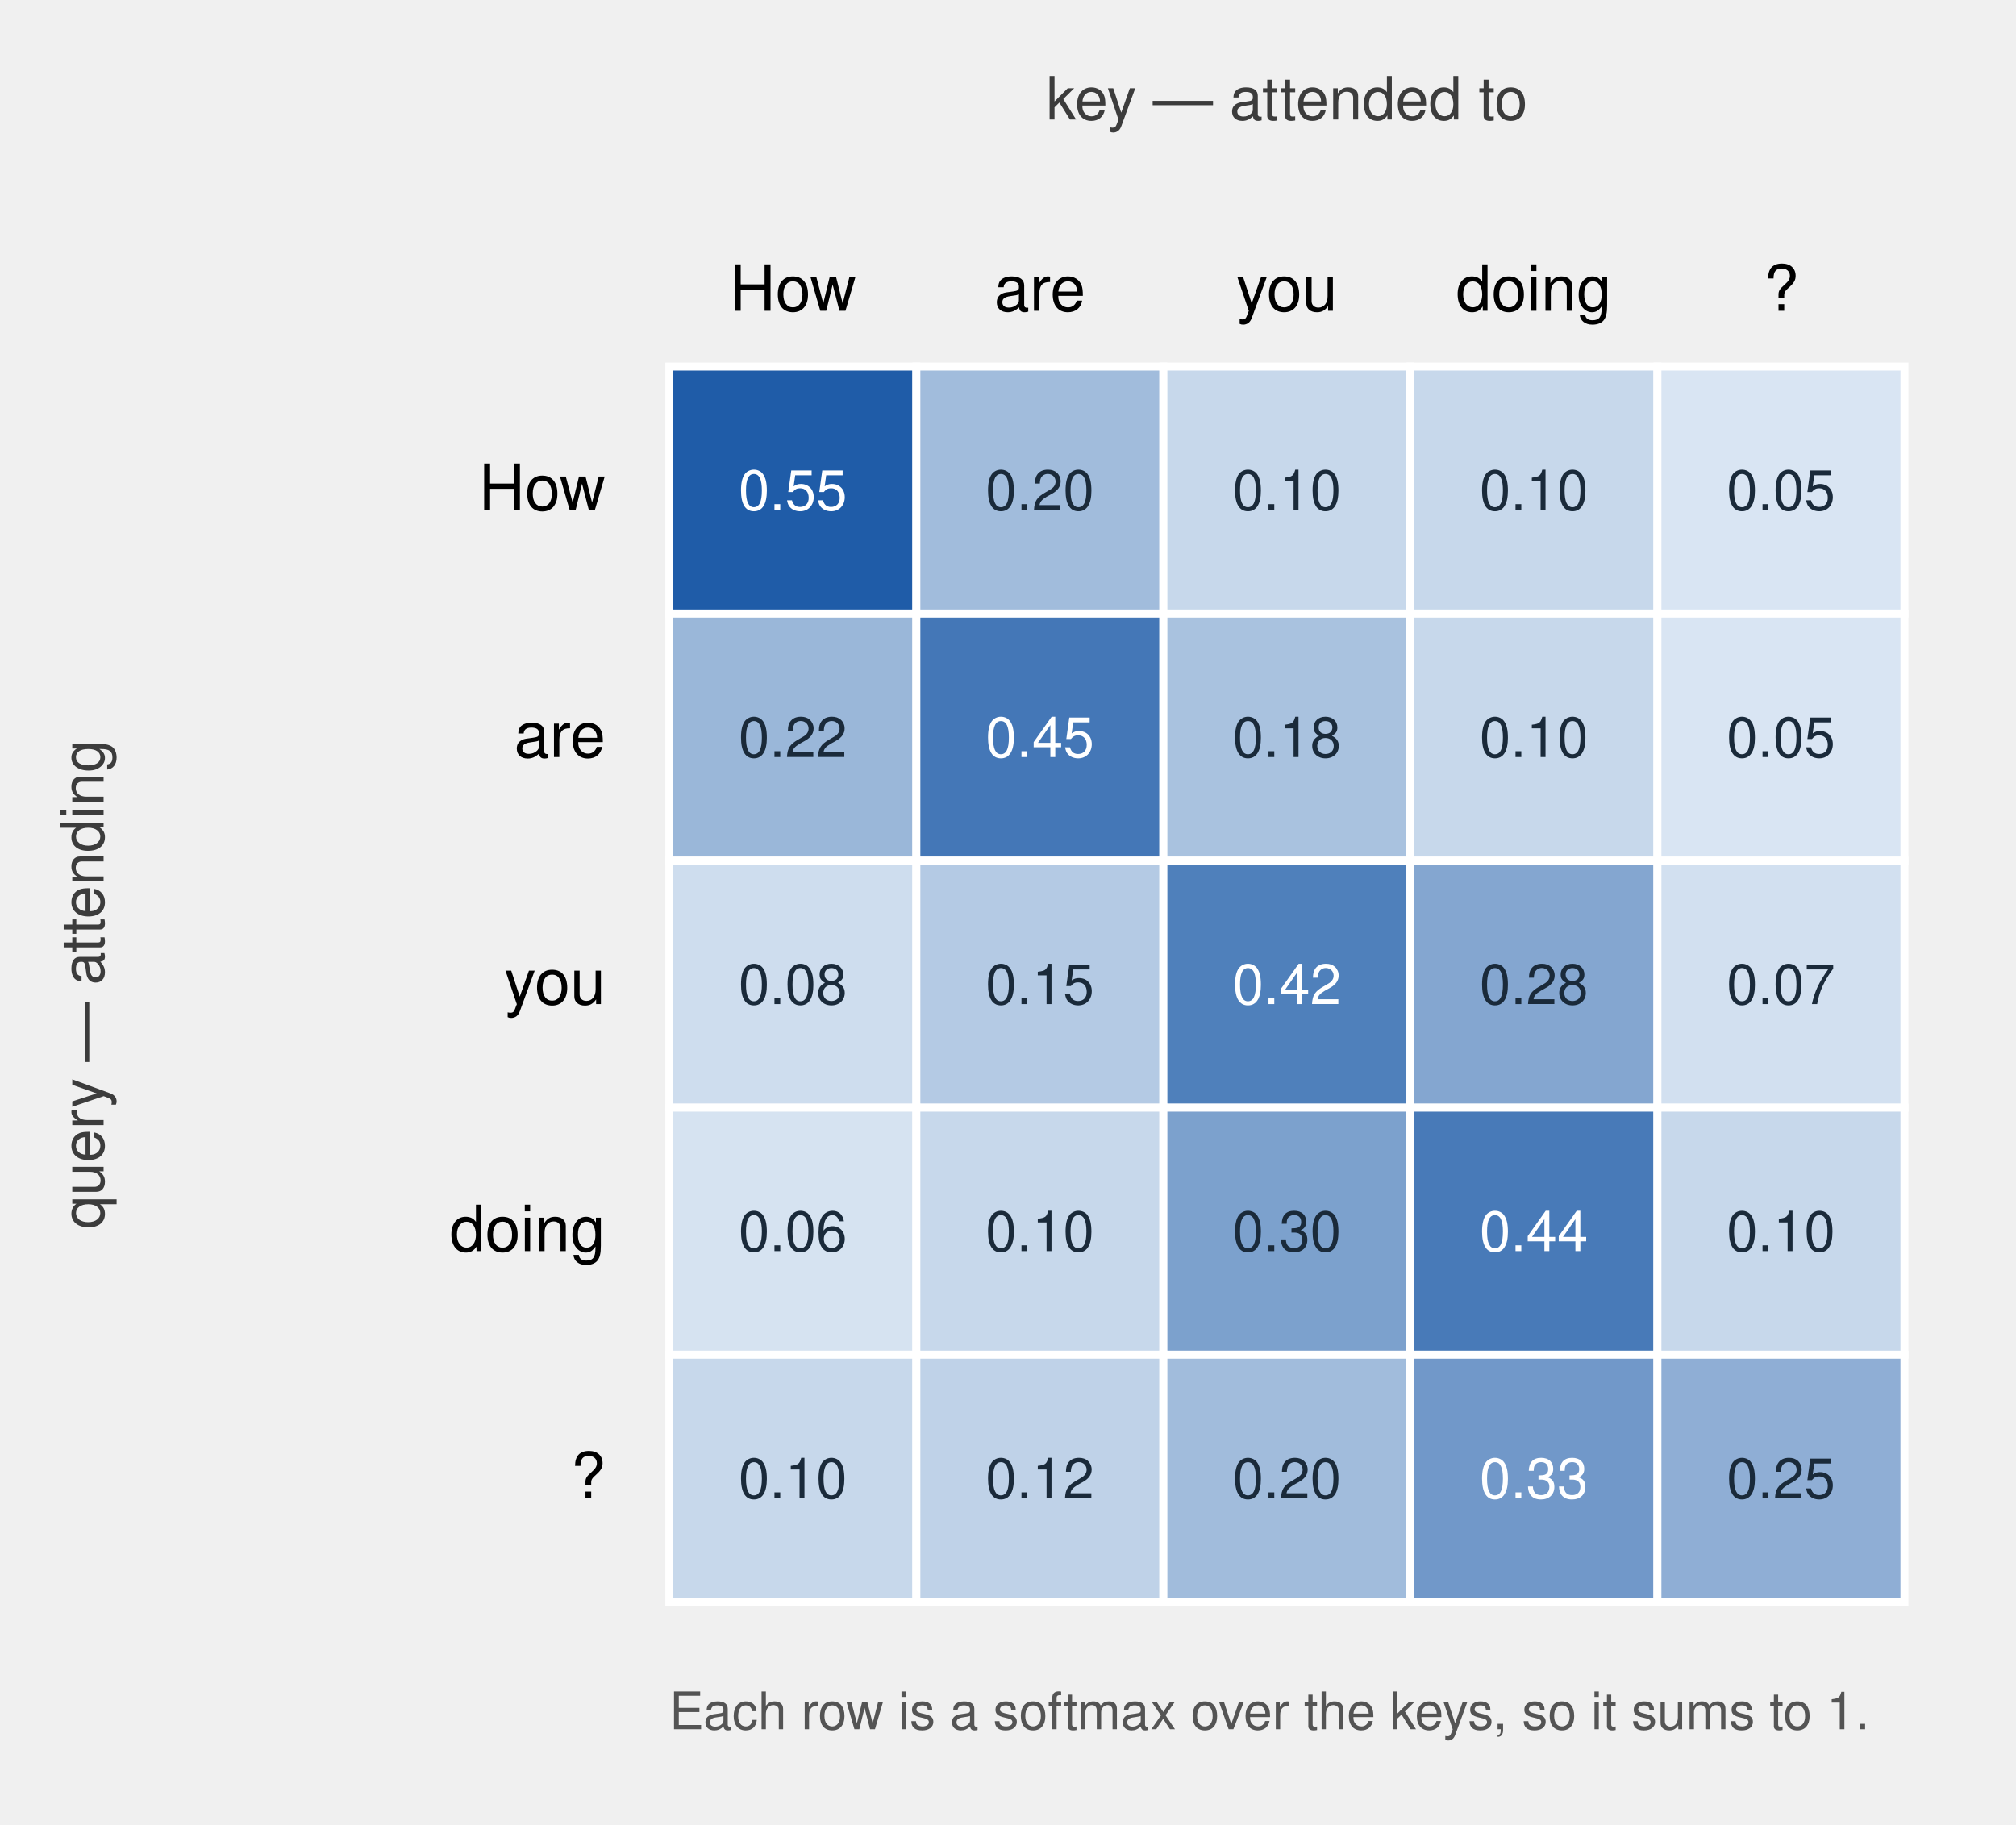
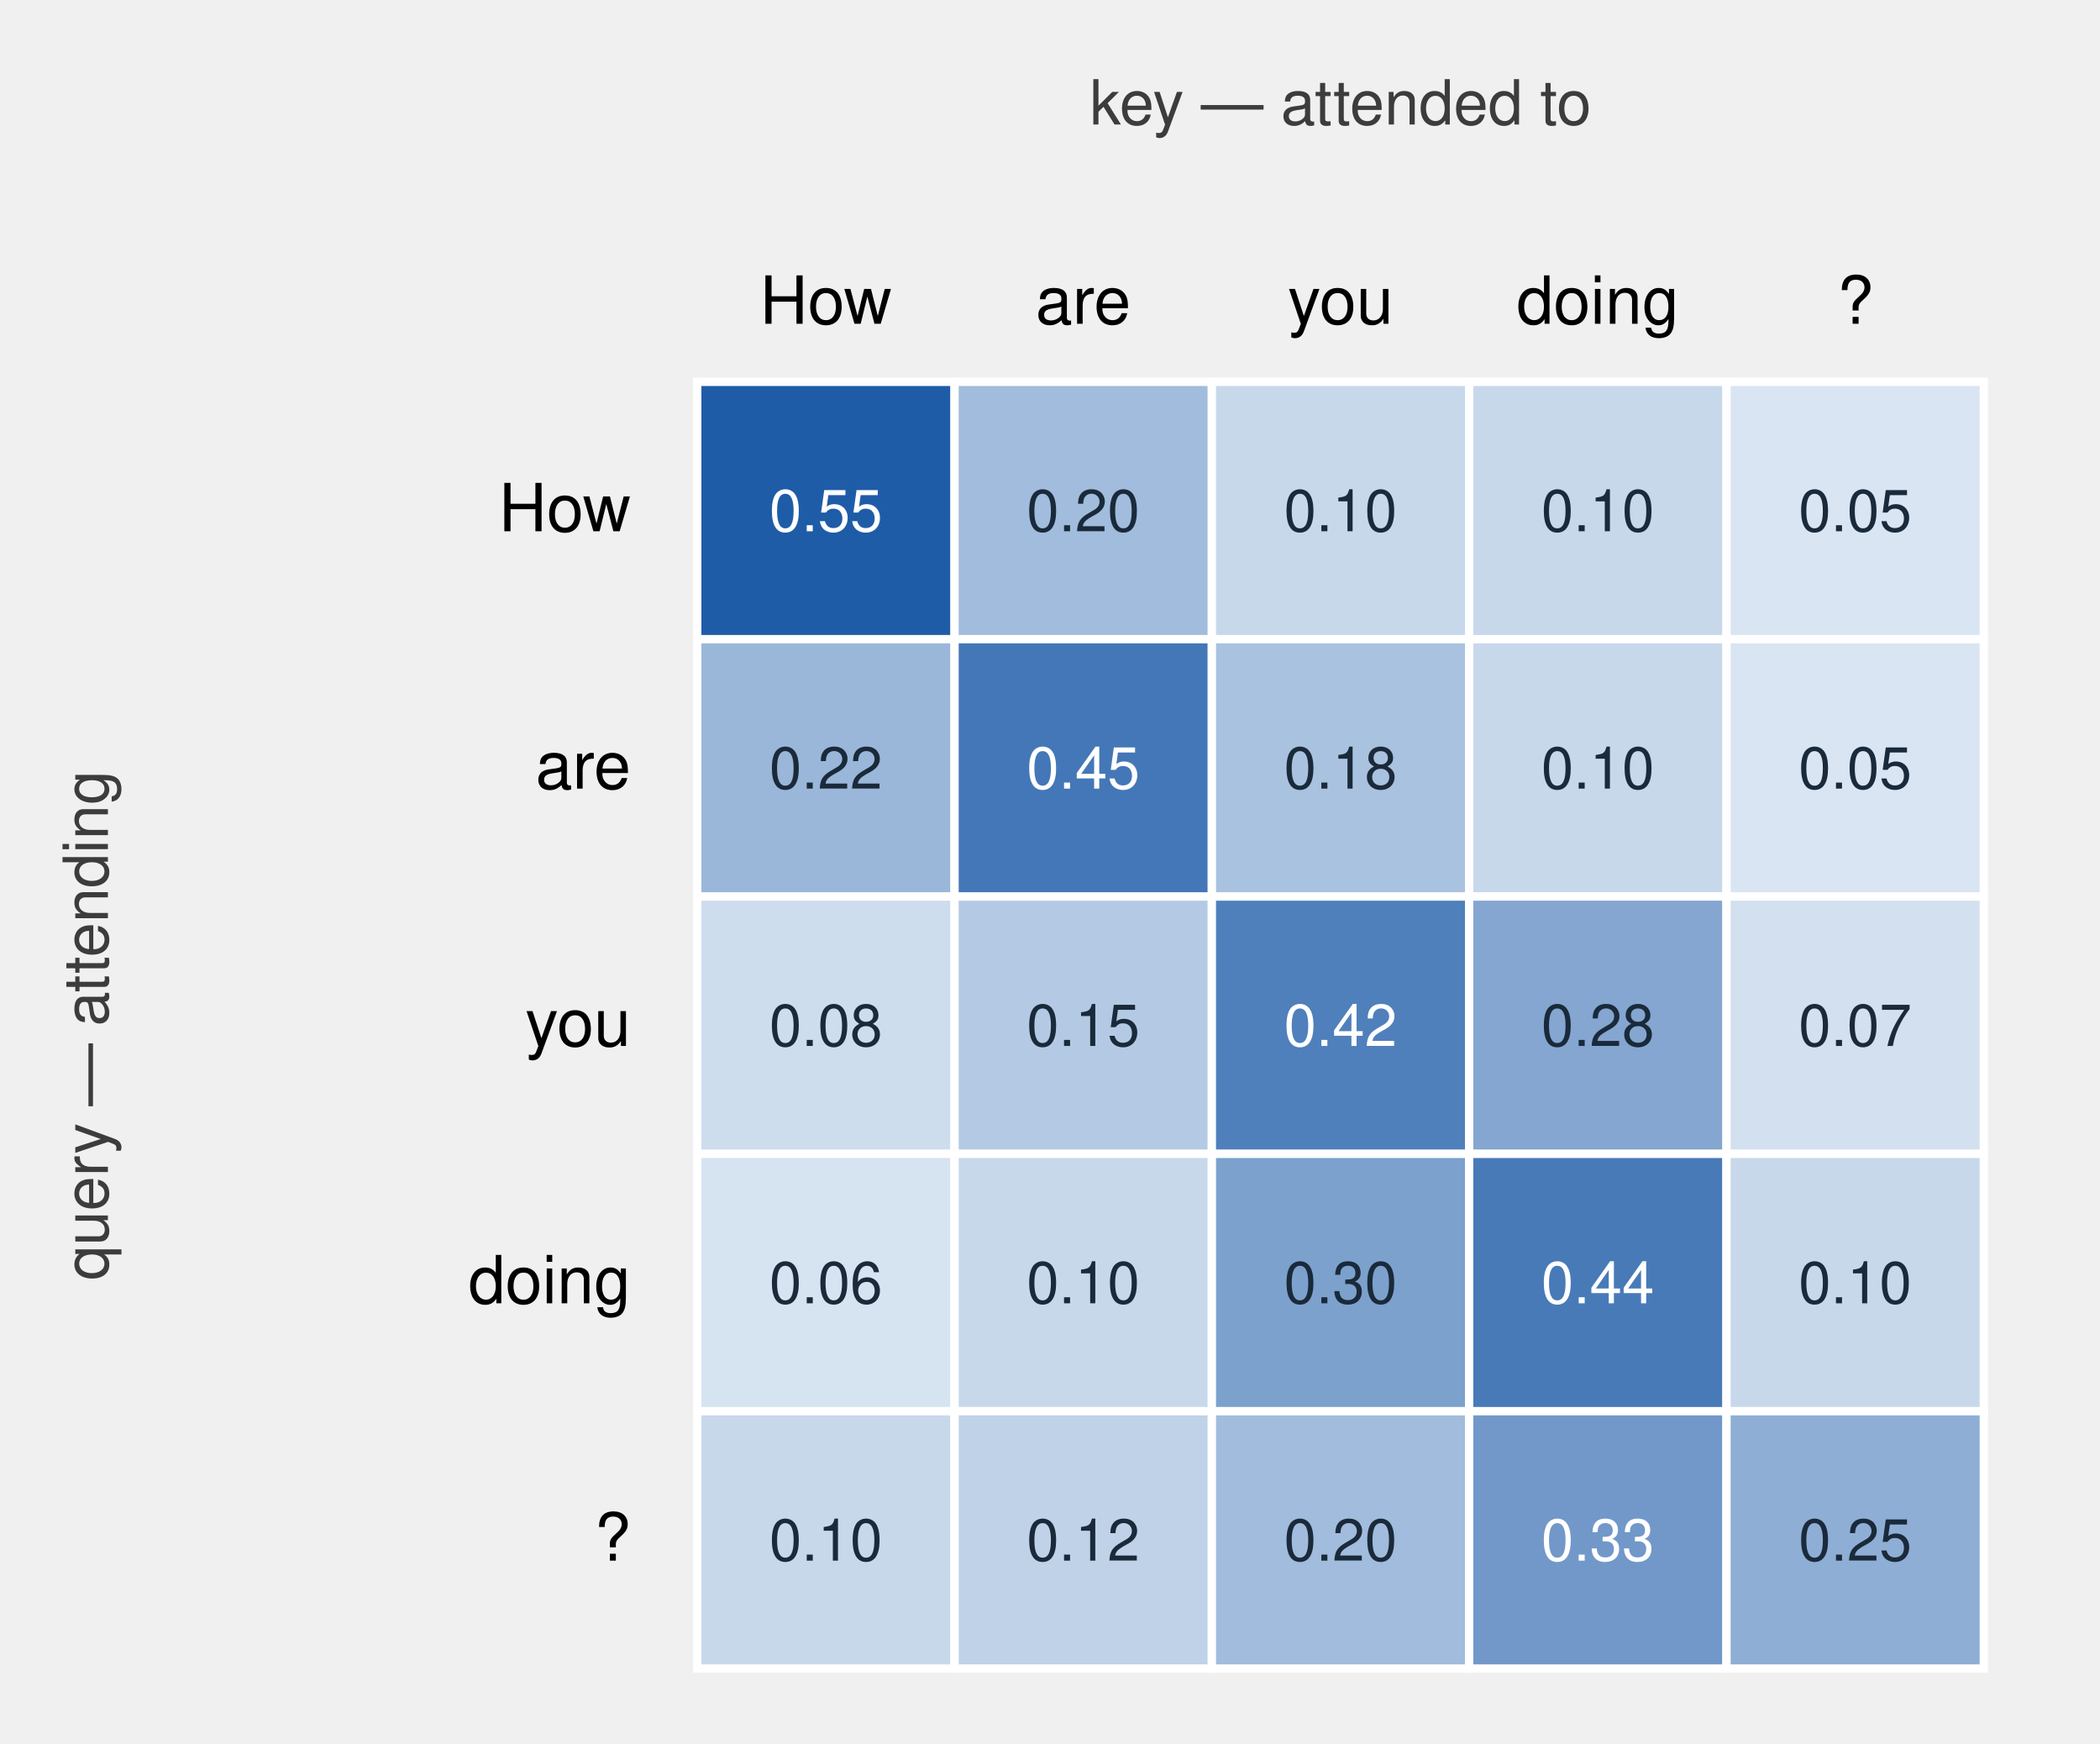
- <svg xmlns="http://www.w3.org/2000/svg" viewBox="0 0 506 458" width="506" height="458" font-family="system-ui, -apple-system, Segoe UI, Helvetica, sans-serif" role="img" aria-label="Self-attention weight matrix for the tokens How are you doing ?">
+ <svg xmlns="http://www.w3.org/2000/svg" viewBox="0 0 506 420" width="506" height="420" font-family="system-ui, -apple-system, Segoe UI, Helvetica, sans-serif" role="img" aria-label="Self-attention weight matrix for the tokens How are you doing ?">
  <text x="323.0" y="30" text-anchor="middle" font-size="15" fill="currentColor" opacity="0.75">key — attended to</text>
  <text x="26" y="247.0" text-anchor="middle" font-size="15" fill="currentColor" opacity="0.75" transform="rotate(-90 26 247.0)">query — attending</text>
  <text x="199.0" y="78" text-anchor="middle" font-size="16" fill="currentColor">How</text>
  <text x="261.0" y="78" text-anchor="middle" font-size="16" fill="currentColor">are</text>
  <text x="323.0" y="78" text-anchor="middle" font-size="16" fill="currentColor">you</text>
  <text x="385.0" y="78" text-anchor="middle" font-size="16" fill="currentColor">doing</text>
  <text x="447.0" y="78" text-anchor="middle" font-size="16" fill="currentColor">?</text>
  <text x="152" y="128.0" text-anchor="end" font-size="16" fill="currentColor">How</text>
  <rect x="168" y="92" width="62" height="62" fill="#1f5ca8" stroke="#ffffff" stroke-width="2" />
  <text x="199.0" y="128.0" text-anchor="middle" font-size="14" fill="#ffffff">0.55</text>
  <rect x="230" y="92" width="62" height="62" fill="#a1bcdc" stroke="#ffffff" stroke-width="2" />
  <text x="261.0" y="128.0" text-anchor="middle" font-size="14" fill="#1a2a3a">0.20</text>
  <rect x="292" y="92" width="62" height="62" fill="#c7d8eb" stroke="#ffffff" stroke-width="2" />
  <text x="323.0" y="128.0" text-anchor="middle" font-size="14" fill="#1a2a3a">0.10</text>
  <rect x="354" y="92" width="62" height="62" fill="#c7d8eb" stroke="#ffffff" stroke-width="2" />
  <text x="385.0" y="128.0" text-anchor="middle" font-size="14" fill="#1a2a3a">0.10</text>
  <rect x="416" y="92" width="62" height="62" fill="#d9e5f3" stroke="#ffffff" stroke-width="2" />
  <text x="447.0" y="128.0" text-anchor="middle" font-size="14" fill="#1a2a3a">0.05</text>
  <text x="152" y="190.0" text-anchor="end" font-size="16" fill="currentColor">are</text>
  <rect x="168" y="154" width="62" height="62" fill="#9ab7d9" stroke="#ffffff" stroke-width="2" />
  <text x="199.0" y="190.0" text-anchor="middle" font-size="14" fill="#1a2a3a">0.22</text>
  <rect x="230" y="154" width="62" height="62" fill="#4477b7" stroke="#ffffff" stroke-width="2" />
  <text x="261.0" y="190.0" text-anchor="middle" font-size="14" fill="#ffffff">0.45</text>
  <rect x="292" y="154" width="62" height="62" fill="#a9c2df" stroke="#ffffff" stroke-width="2" />
  <text x="323.0" y="190.0" text-anchor="middle" font-size="14" fill="#1a2a3a">0.18</text>
  <rect x="354" y="154" width="62" height="62" fill="#c7d8eb" stroke="#ffffff" stroke-width="2" />
  <text x="385.0" y="190.0" text-anchor="middle" font-size="14" fill="#1a2a3a">0.10</text>
  <rect x="416" y="154" width="62" height="62" fill="#d9e5f3" stroke="#ffffff" stroke-width="2" />
  <text x="447.0" y="190.0" text-anchor="middle" font-size="14" fill="#1a2a3a">0.05</text>
  <text x="152" y="252.0" text-anchor="end" font-size="16" fill="currentColor">you</text>
  <rect x="168" y="216" width="62" height="62" fill="#ceddee" stroke="#ffffff" stroke-width="2" />
  <text x="199.0" y="252.0" text-anchor="middle" font-size="14" fill="#1a2a3a">0.08</text>
  <rect x="230" y="216" width="62" height="62" fill="#b4cae4" stroke="#ffffff" stroke-width="2" />
  <text x="261.0" y="252.0" text-anchor="middle" font-size="14" fill="#1a2a3a">0.15</text>
  <rect x="292" y="216" width="62" height="62" fill="#4f80bb" stroke="#ffffff" stroke-width="2" />
  <text x="323.0" y="252.0" text-anchor="middle" font-size="14" fill="#ffffff">0.42</text>
  <rect x="354" y="216" width="62" height="62" fill="#84a6d0" stroke="#ffffff" stroke-width="2" />
  <text x="385.0" y="252.0" text-anchor="middle" font-size="14" fill="#1a2a3a">0.28</text>
  <rect x="416" y="216" width="62" height="62" fill="#d2e0f0" stroke="#ffffff" stroke-width="2" />
  <text x="447.0" y="252.0" text-anchor="middle" font-size="14" fill="#1a2a3a">0.07</text>
  <text x="152" y="314.0" text-anchor="end" font-size="16" fill="currentColor">doing</text>
  <rect x="168" y="278" width="62" height="62" fill="#d6e3f1" stroke="#ffffff" stroke-width="2" />
  <text x="199.0" y="314.0" text-anchor="middle" font-size="14" fill="#1a2a3a">0.06</text>
  <rect x="230" y="278" width="62" height="62" fill="#c7d8eb" stroke="#ffffff" stroke-width="2" />
  <text x="261.0" y="314.0" text-anchor="middle" font-size="14" fill="#1a2a3a">0.10</text>
  <rect x="292" y="278" width="62" height="62" fill="#7ca1cd" stroke="#ffffff" stroke-width="2" />
  <text x="323.0" y="314.0" text-anchor="middle" font-size="14" fill="#1a2a3a">0.30</text>
  <rect x="354" y="278" width="62" height="62" fill="#487ab8" stroke="#ffffff" stroke-width="2" />
  <text x="385.0" y="314.0" text-anchor="middle" font-size="14" fill="#ffffff">0.44</text>
  <rect x="416" y="278" width="62" height="62" fill="#c7d8eb" stroke="#ffffff" stroke-width="2" />
  <text x="447.0" y="314.0" text-anchor="middle" font-size="14" fill="#1a2a3a">0.10</text>
  <text x="152" y="376.0" text-anchor="end" font-size="16" fill="currentColor">?</text>
  <rect x="168" y="340" width="62" height="62" fill="#c7d8eb" stroke="#ffffff" stroke-width="2" />
  <text x="199.0" y="376.0" text-anchor="middle" font-size="14" fill="#1a2a3a">0.10</text>
  <rect x="230" y="340" width="62" height="62" fill="#bfd2e8" stroke="#ffffff" stroke-width="2" />
  <text x="261.0" y="376.0" text-anchor="middle" font-size="14" fill="#1a2a3a">0.12</text>
  <rect x="292" y="340" width="62" height="62" fill="#a1bcdc" stroke="#ffffff" stroke-width="2" />
  <text x="323.0" y="376.0" text-anchor="middle" font-size="14" fill="#1a2a3a">0.20</text>
  <rect x="354" y="340" width="62" height="62" fill="#7198c9" stroke="#ffffff" stroke-width="2" />
  <text x="385.0" y="376.0" text-anchor="middle" font-size="14" fill="#ffffff">0.33</text>
  <rect x="416" y="340" width="62" height="62" fill="#8faed5" stroke="#ffffff" stroke-width="2" />
  <text x="447.0" y="376.0" text-anchor="middle" font-size="14" fill="#1a2a3a">0.25</text>
-   <text x="168" y="434" font-size="13" fill="currentColor" opacity="0.65">Each row is a softmax over the keys, so it sums to 1.</text>
</svg>
